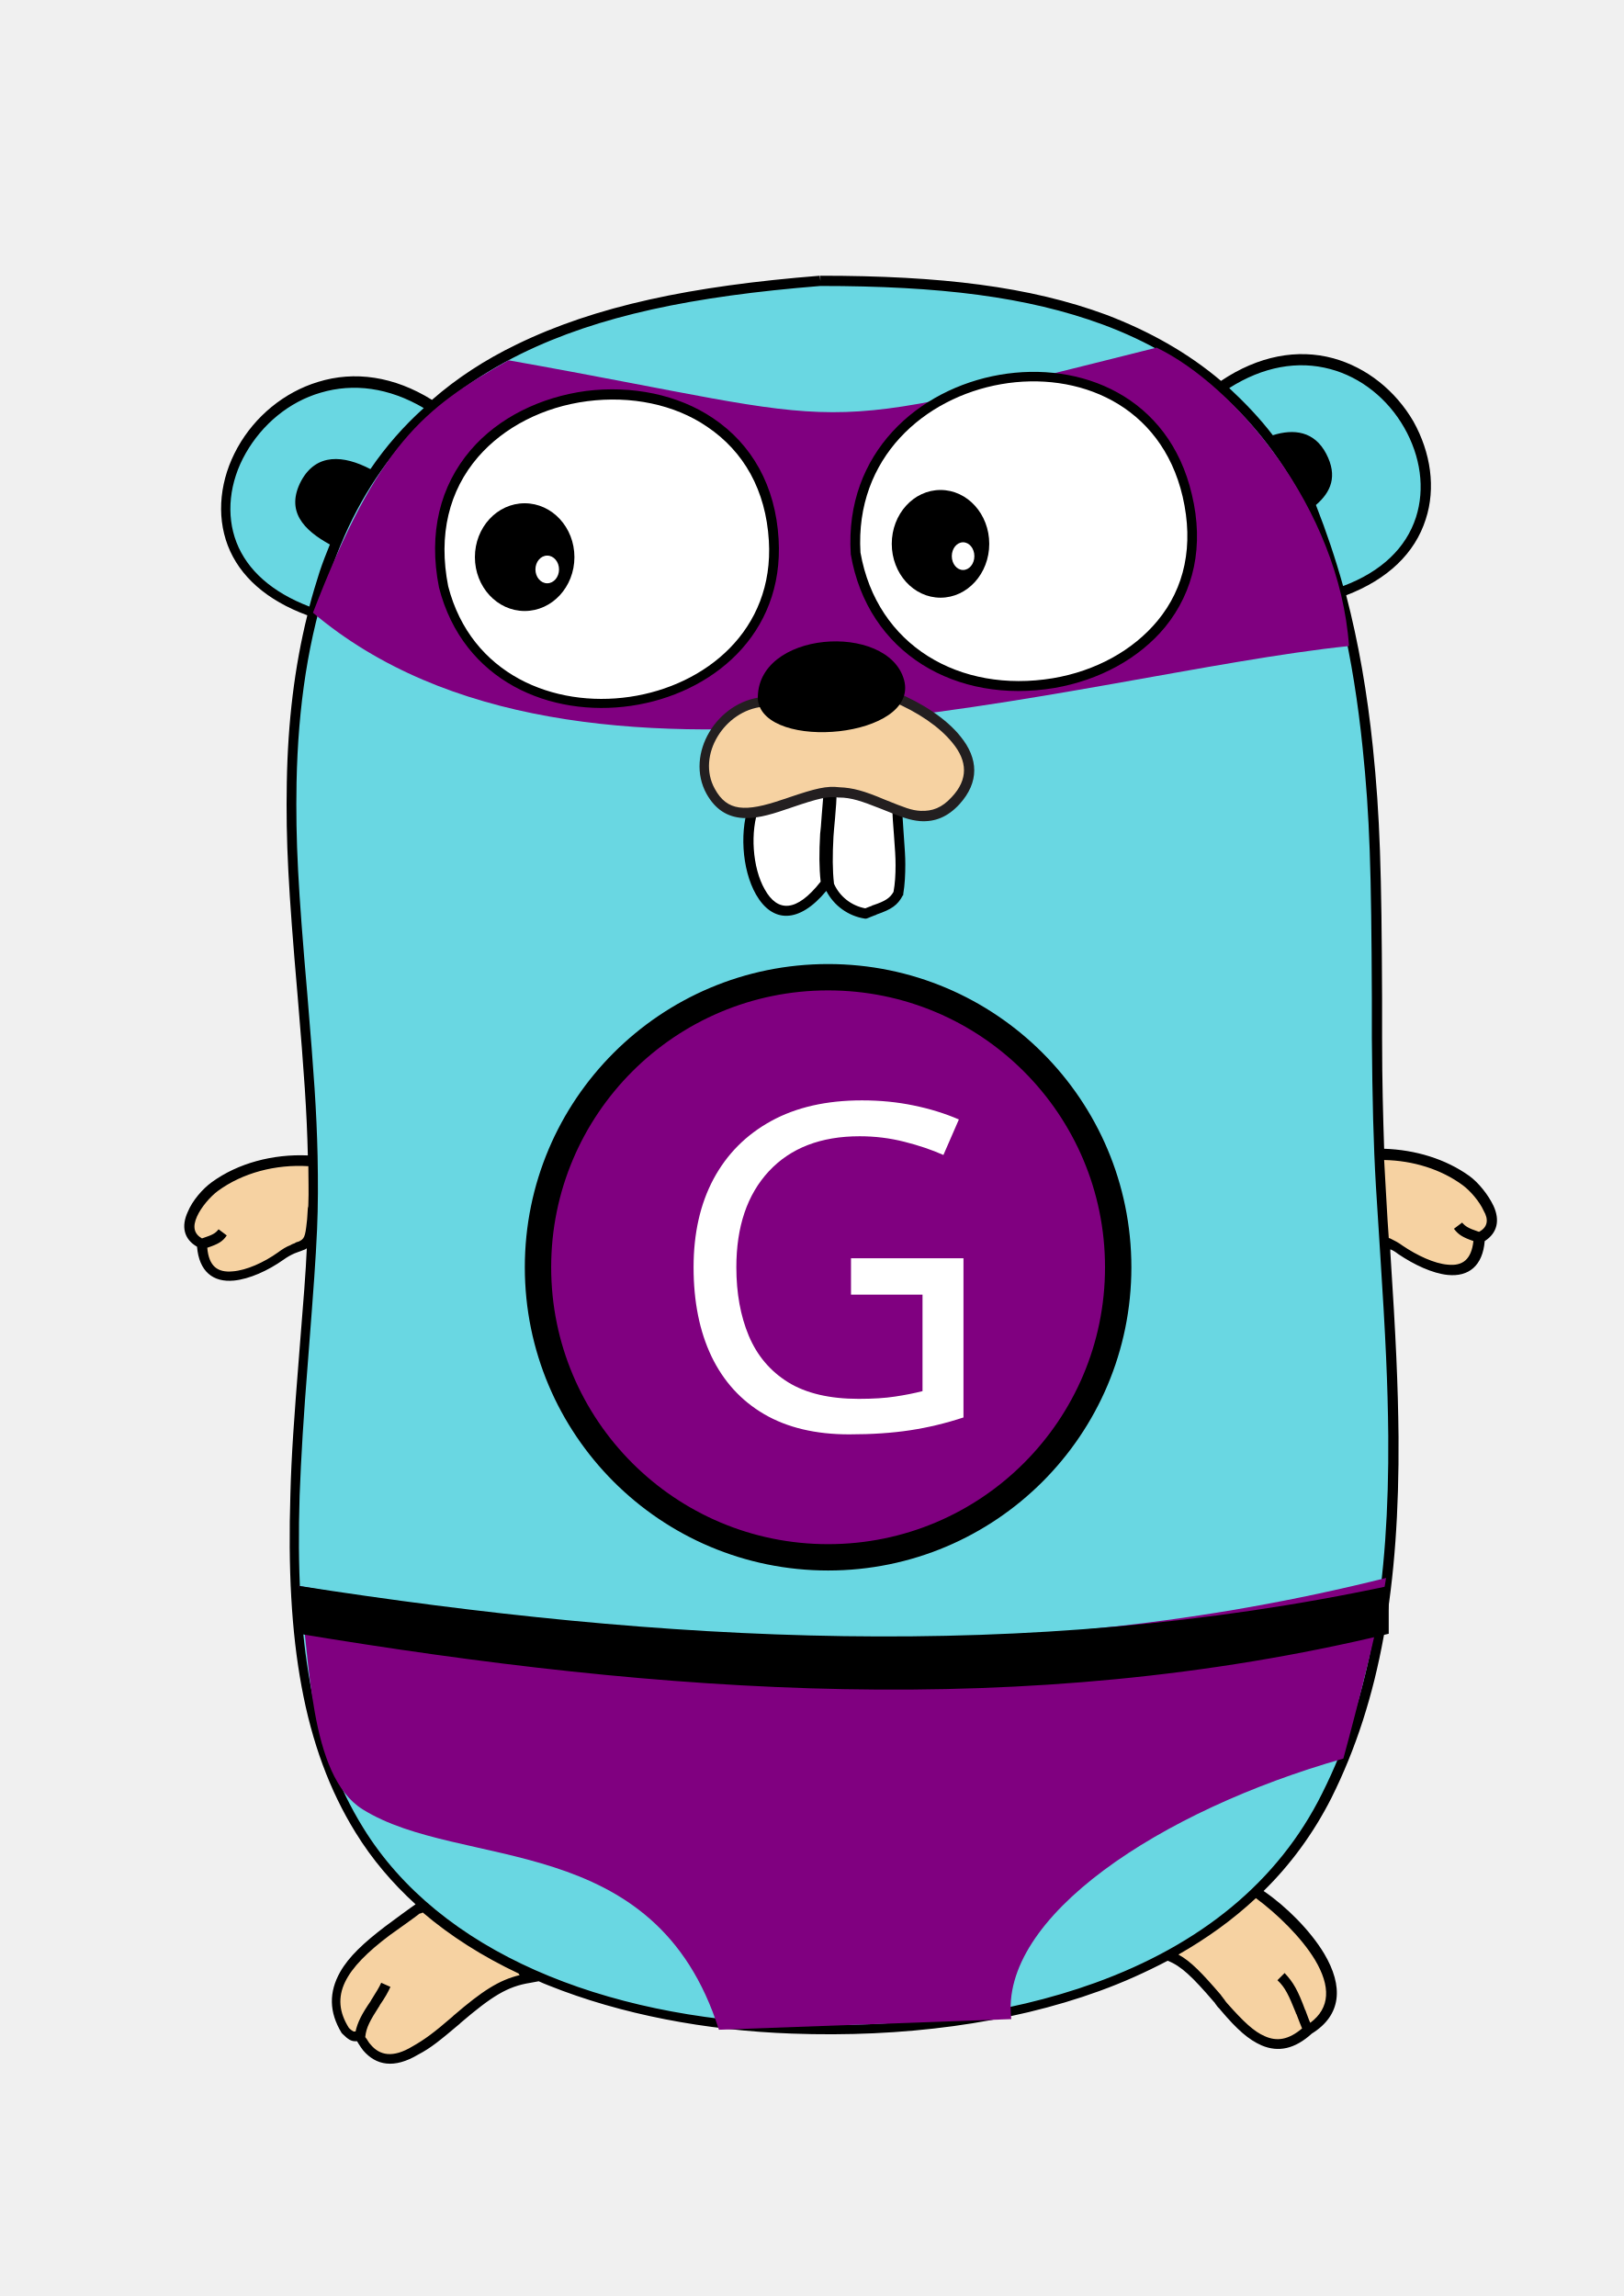
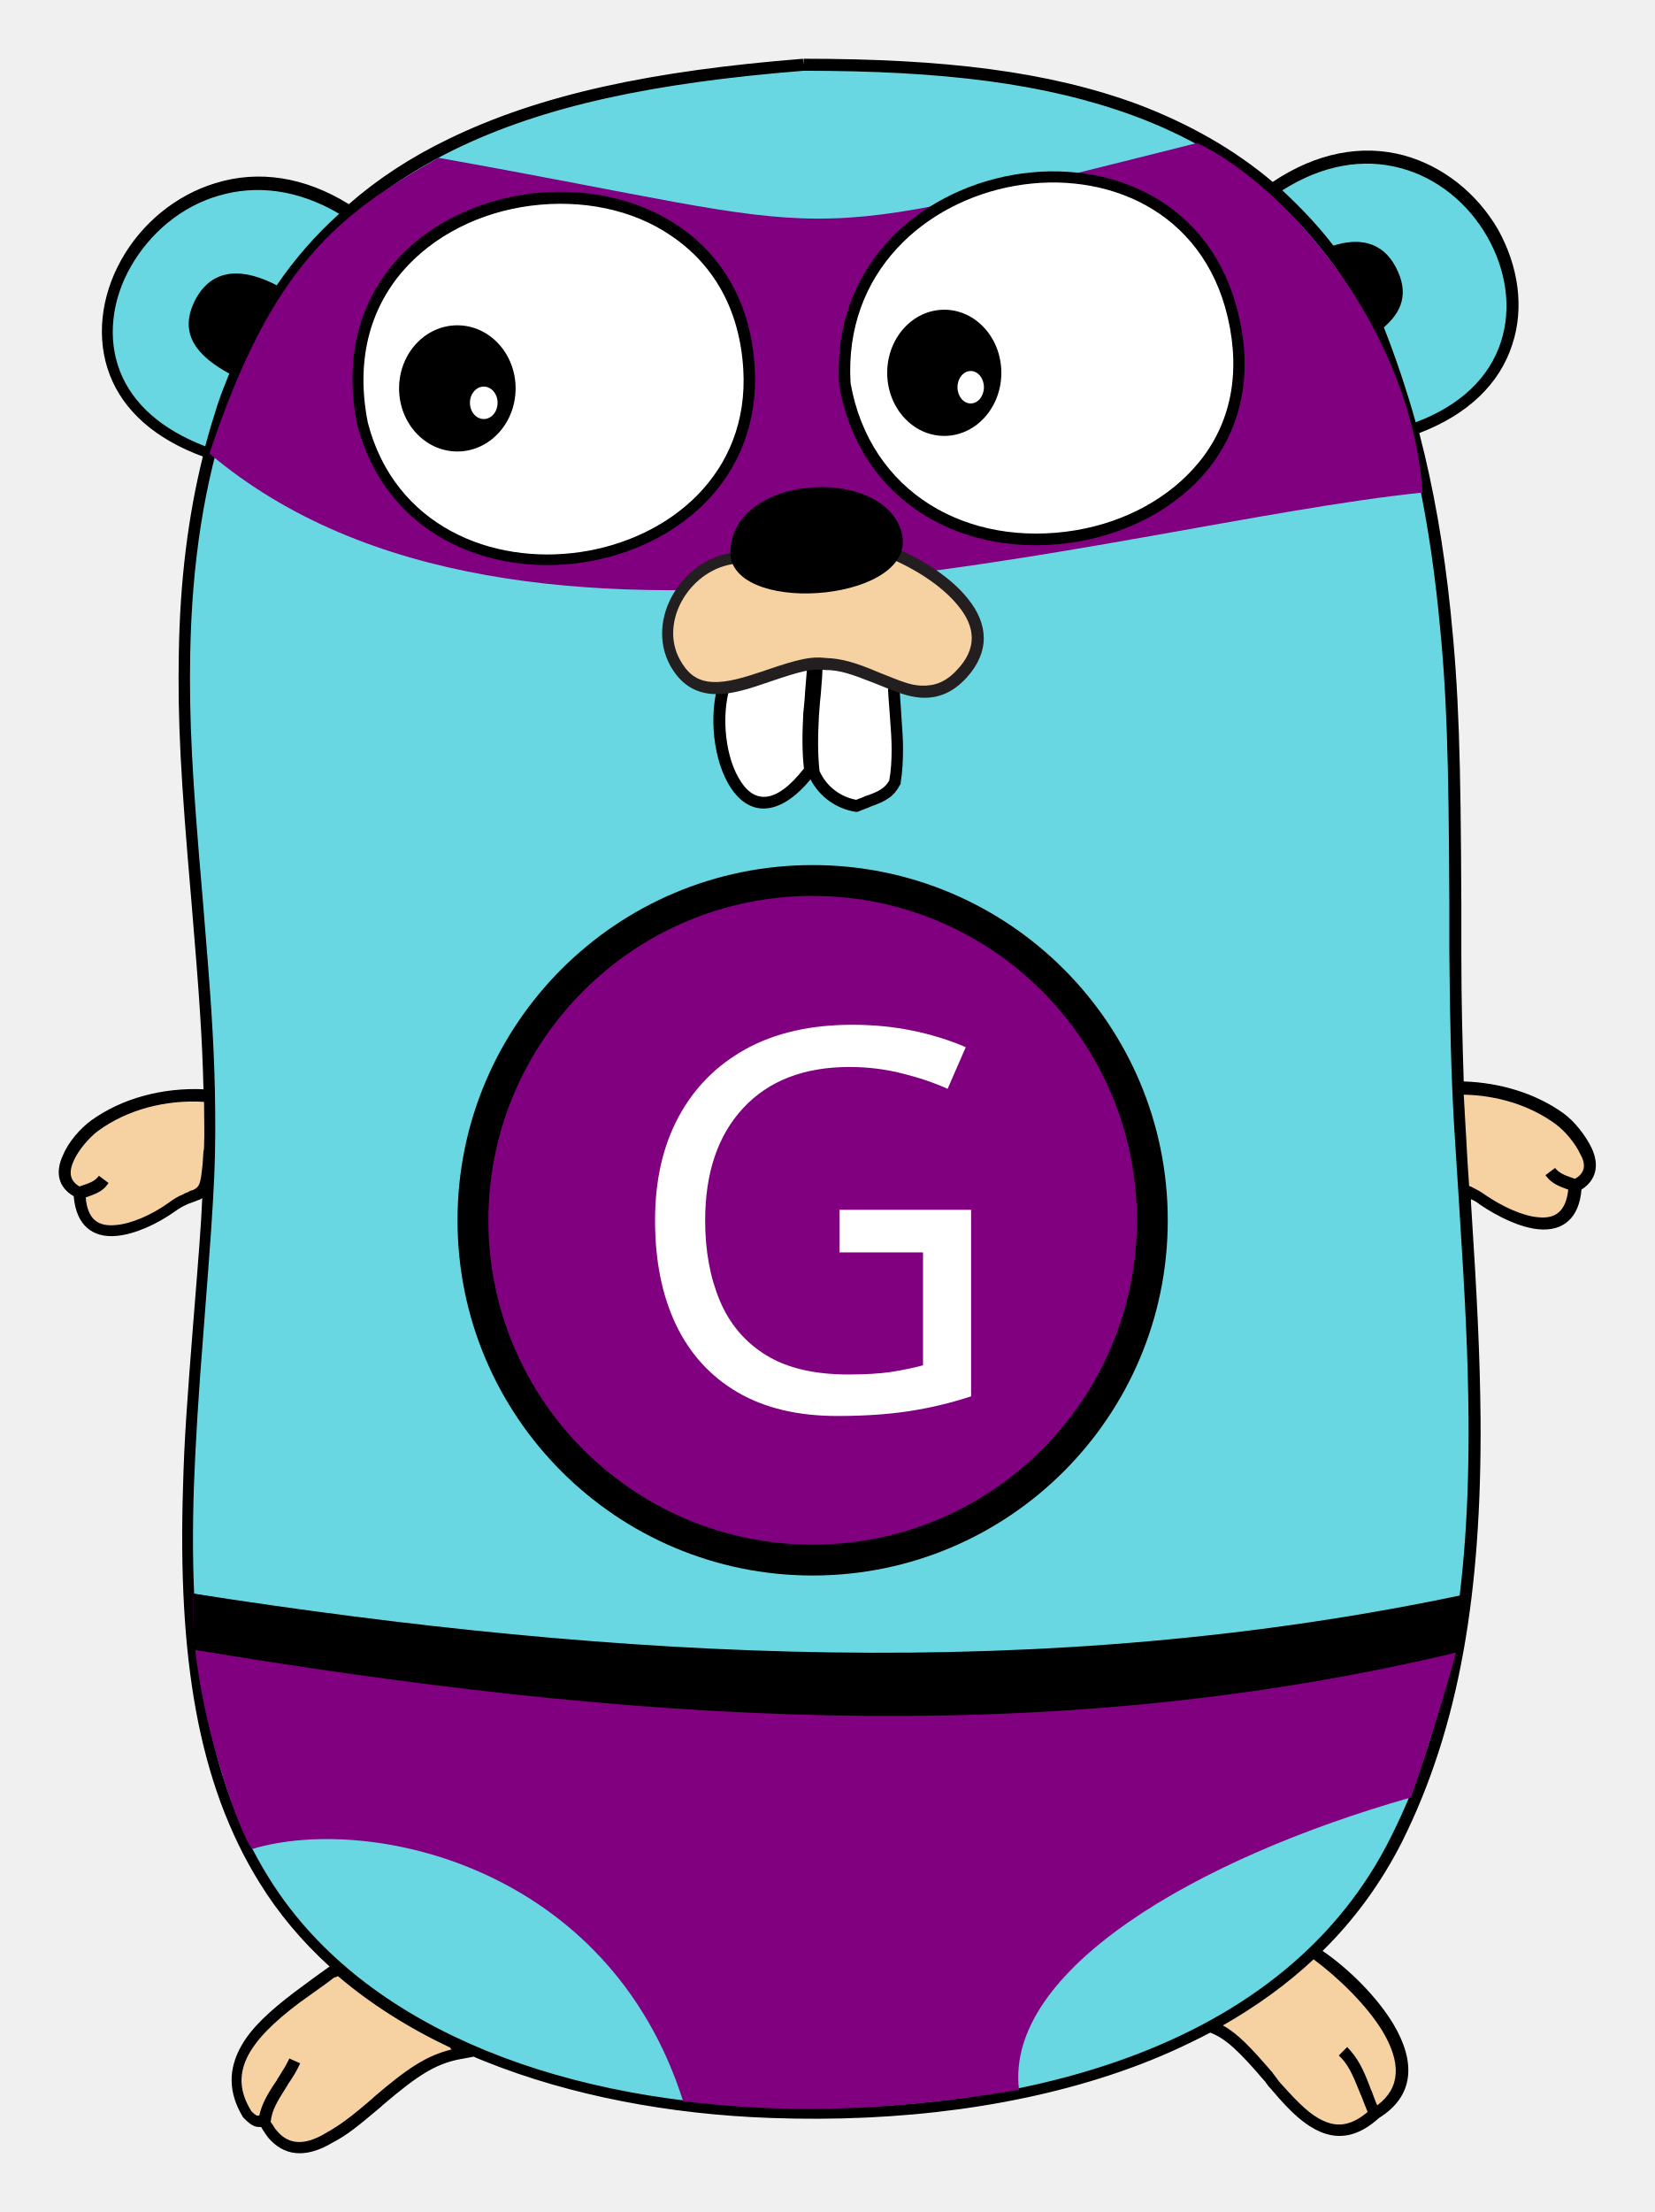
- <svg xmlns="http://www.w3.org/2000/svg" width="210mm" height="297mm" viewBox="0 0 210 297" version="1.1" id="svg5980">
+ <svg xmlns="http://www.w3.org/2000/svg" width="140.859mm" height="188.26mm" viewBox="0 0 140.859 188.26" version="1.1" id="svg5980">
  <defs id="defs5974" />
-   <g id="layer1">
-     <path id="path3855-2-1-1-7" d="m 26.011,160.872 c 0.332,6.834 7.166,3.65 10.218,1.526 2.92,-2.057 3.782,-0.332 4.047,-4.313 0.199,-2.654 0.464,-5.242 0.332,-7.895 -4.446,-0.398 -9.223,0.663 -12.873,3.317 -1.924,1.327 -5.374,5.707 -1.725,7.365 M 162.231,244.873 c 5.242,3.251 14.863,13.072 6.967,17.849 -7.564,6.901 -11.81,-7.631 -18.446,-9.621 2.853,-3.915 6.436,-7.498 11.479,-8.228 z m -93.821,11.081 c -6.171,0.929 -9.621,6.503 -14.796,9.356 -4.844,2.853 -6.702,-0.929 -7.1,-1.725 -0.729,-0.332 -0.663,0.332 -1.858,-0.863 -4.512,-7.1 4.645,-12.275 9.422,-15.792 6.635,-1.327 10.816,4.446 14.332,9.024 z M 191.359,160.009 c -0.332,6.834 -7.166,3.65 -10.218,1.526 -2.92,-2.057 -3.782,-0.332 -4.047,-4.313 -0.2,-2.654 -0.465,-5.242 -0.332,-7.895 4.445,-0.398 9.222,0.663 12.872,3.317 1.858,1.327 5.375,5.707 1.725,7.365" style="fill:#f6d2a2;stroke-width:0.666" />
-     <path id="path3857-4-7-3-1" d="M 173.245,76.672 C 196.933,68.312 178.421,35.866 157.785,50.198 144.249,38.586 125.605,36.462 106.031,36.462 86.856,37.99 68.609,41.506 55.87,52.653 35.3,39.382 16.324,71.231 40.475,79.26 c -6.768,26.275 0.929,53.081 -0.133,79.82 -0.995,24.02 -7.299,56.199 6.038,77.764 11.346,18.446 35.763,25.015 55.868,25.745 25.678,0.929 56.796,-5.375 69.27,-30.257 11.943,-23.687 8.626,-53.214 7.1,-78.759 -1.526,-25.811 1.327,-52.02 -5.375,-76.902 z" style="fill:#69d7e2;stroke-width:0.666" />
-     <path id="path3859-8-2-7-5" d="m 193.15,155.962 c -0.663,-1.393 -1.924,-2.986 -3.118,-3.849 -3.052,-2.189 -6.967,-3.384 -11.015,-3.516 -0.133,-4.114 -0.265,-8.626 -0.265,-14.332 v -5.176 c -0.067,-16.322 -0.266,-23.488 -1.194,-32.446 -0.73,-7.033 -1.858,-13.535 -3.45,-19.64 5.375,-2.057 8.891,-5.441 10.285,-9.82 1.327,-4.047 0.663,-8.625 -1.592,-12.673 -2.323,-3.981 -6.038,-6.967 -10.351,-8.161 -4.645,-1.261 -9.687,-0.332 -14.531,2.919 -4.313,-3.649 -9.289,-6.436 -14.863,-8.559 -9.886,-3.648 -21.365,-5.042 -36.958,-5.042 v 0.663 l -0.067,-0.663 c -16.654,1.327 -28.996,3.915 -39.214,8.891 -4.114,1.99 -7.763,4.379 -10.947,7.166 -4.911,-3.052 -10.02,-3.782 -14.73,-2.322 -4.379,1.327 -8.161,4.446 -10.417,8.493 -2.256,4.047 -2.787,8.692 -1.261,12.673 1.526,3.981 5.042,7.099 10.285,9.024 -1.659,6.701 -2.521,13.801 -2.654,21.63 -0.133,7.63 0.199,13.735 1.393,27.536 0.863,10.285 1.194,14.995 1.328,20.702 -4.512,-0.199 -9.024,0.995 -12.408,3.45 -1.194,0.863 -2.521,2.389 -3.118,3.848 -0.863,1.858 -0.531,3.517 1.194,4.512 0.265,3.185 2.057,4.644 4.777,4.379 1.99,-0.199 4.379,-1.261 6.436,-2.72 a 7.466,7.466 0 0 1 1.393,-0.796 c 0.199,-0.067 0.332,-0.133 0.531,-0.2 0,0 0.398,-0.132 0.531,-0.199 0.199,-0.067 0.398,-0.133 0.53,-0.266 -0.133,3.119 -0.398,6.37 -0.995,13.802 -0.663,8.36 -0.995,12.938 -1.128,18.047 -0.598,18.976 1.659,32.777 8.426,43.725 2.124,3.45 4.711,6.503 7.763,9.29 -0.597,0.398 -3.119,2.256 -3.915,2.853 -2.787,2.124 -4.711,3.915 -5.839,5.905 -1.459,2.588 -1.459,5.176 0.199,7.896 l 0.067,0.067 0.067,0.067 c 0.729,0.729 1.128,0.929 1.659,0.929 h 0.198 c 0.067,0.133 0.133,0.199 0.2,0.332 0.199,0.332 0.398,0.597 0.597,0.863 1.659,1.924 3.981,2.389 7.099,0.531 1.659,-0.863 2.853,-1.858 5.374,-3.981 l 0.133,-0.133 c 4.047,-3.45 6.038,-4.71 9.024,-5.175 l 1.062,-0.199 c 0.398,0.2 0.796,0.332 1.26,0.531 9.422,3.782 20.37,5.839 31.451,6.237 14.332,0.531 28.133,-1.261 39.811,-5.507 3.119,-1.128 6.038,-2.455 8.825,-3.915 1.725,0.663 3.184,2.057 5.972,5.308 0.133,0.133 0.133,0.133 0.199,0.265 0.133,0.133 0.133,0.2 0.2,0.266 0.132,0.199 0.331,0.332 0.464,0.531 2.19,2.587 3.65,3.848 5.309,4.578 2.189,0.929 4.312,0.464 6.502,-1.526 3.849,-2.389 4.114,-6.104 1.592,-10.351 -1.791,-2.985 -4.909,-6.104 -7.829,-8.095 3.45,-3.384 6.436,-7.431 8.758,-12.01 6.37,-12.739 8.825,-27.602 8.693,-46.711 -0.067,-6.768 -0.332,-12.673 -1.062,-23.953 v -0.331 c 0.332,0.133 0.663,0.332 0.995,0.597 2.057,1.393 4.446,2.521 6.436,2.72 2.72,0.266 4.512,-1.194 4.777,-4.379 1.659,-1.062 1.99,-2.72 1.128,-4.578 z M 172.051,47.742 c 3.981,1.062 7.432,3.849 9.555,7.564 2.124,3.716 2.72,7.896 1.526,11.612 -1.26,3.915 -4.446,7.033 -9.422,8.891 a 107.936,107.936 0 0 0 -3.516,-10.484 c 1.924,-1.659 2.853,-3.716 1.327,-6.634 -1.525,-2.92 -4.18,-3.252 -6.901,-2.389 -1.725,-2.256 -3.649,-4.246 -5.639,-6.104 4.379,-2.787 8.891,-3.583 13.071,-2.455 z M 30.59,70.169 c -1.393,-3.584 -0.929,-7.829 1.194,-11.545 2.123,-3.716 5.573,-6.635 9.687,-7.829 4.246,-1.261 8.825,-0.664 13.337,1.99 a 43.657,43.657 0 0 0 -6.901,7.896 c -3.45,-1.792 -6.967,-2.124 -8.957,1.525 -2.057,3.915 0.332,6.37 3.716,8.228 -0.464,1.128 -0.929,2.323 -1.327,3.517 -0.465,1.459 -0.929,2.985 -1.327,4.512 -4.844,-1.858 -8.029,-4.711 -9.422,-8.294 z m 8.029,90.437 c -0.067,0 -0.465,0.133 -0.465,0.199 -0.199,0.067 -0.398,0.133 -0.597,0.266 -0.531,0.199 -1.062,0.531 -1.592,0.929 -1.858,1.328 -4.115,2.323 -5.84,2.455 -1.99,0.199 -3.118,-0.663 -3.317,-3.052 1.393,-0.464 1.99,-0.796 2.521,-1.592 l -1.062,-0.797 c -0.398,0.531 -0.796,0.73 -1.99,1.128 -0.067,0 -0.067,0 -0.133,0.067 -1.061,-0.598 -1.26,-1.526 -0.663,-2.853 0.531,-1.194 1.725,-2.588 2.72,-3.317 3.185,-2.323 7.431,-3.45 11.678,-3.185 0,1.659 0.067,3.317 0,4.909 0,0.2 0,0.332 -0.067,0.532 -0.066,0.929 -0.066,1.327 -0.133,1.792 -0.199,1.924 -0.332,2.189 -1.061,2.521 z m 20.038,100.124 -0.133,0.133 c -2.455,2.123 -3.649,2.986 -5.175,3.848 -2.521,1.526 -4.246,1.194 -5.441,-0.265 -0.199,-0.2 -0.332,-0.465 -0.464,-0.664 -0.067,-0.067 -0.133,-0.199 -0.199,-0.265 v -0.067 c 0.133,-1.194 0.598,-2.057 1.792,-3.915 0.067,-0.067 0.067,-0.067 0.067,-0.133 0.729,-1.062 1.061,-1.659 1.393,-2.389 l -1.194,-0.531 c -0.265,0.598 -0.597,1.128 -1.261,2.189 -0.067,0.067 -0.067,0.067 -0.067,0.133 -1.194,1.725 -1.725,2.786 -1.99,3.981 h -0.067 -0.199 c -0.133,-0.067 -0.332,-0.199 -0.597,-0.464 -2.588,-4.114 -0.531,-7.63 5.308,-12.01 0.73,-0.53 3.185,-2.255 3.849,-2.786 0.133,0 0.265,-0.067 0.398,-0.133 3.582,3.053 7.763,5.707 12.408,7.896 0,0.067 0.067,0.133 0.133,0.2 -2.72,0.663 -4.844,2.056 -8.559,5.241 z m 111.404,-7.232 c 2.057,3.45 1.99,6.237 -0.598,8.161 -0.199,-0.398 -0.332,-0.863 -0.597,-1.526 0,-0.067 0,-0.067 -0.067,-0.133 -0.929,-2.521 -1.525,-3.582 -2.654,-4.777 l -0.929,0.929 c 0.995,0.929 1.46,1.924 2.389,4.246 0,0.067 0,0.067 0.067,0.133 0.332,0.862 0.531,1.393 0.73,1.858 -1.725,1.459 -3.251,1.725 -4.844,0.995 -1.393,-0.598 -2.72,-1.858 -4.844,-4.246 -0.133,-0.133 -0.265,-0.332 -0.398,-0.531 -0.067,-0.067 -0.133,-0.133 -0.2,-0.266 -0.132,-0.133 -0.132,-0.133 -0.199,-0.265 -2.455,-2.853 -3.915,-4.379 -5.507,-5.242 3.716,-2.123 7.034,-4.512 10.02,-7.299 2.786,2.057 5.905,5.109 7.63,7.963 z m 0.929,-21.498 c -5.706,11.479 -15.791,19.574 -29.327,24.483 -11.545,4.18 -25.213,5.906 -39.346,5.375 -24.351,-0.863 -45.45,-9.355 -55.337,-25.413 -6.635,-10.683 -8.825,-24.285 -8.228,-42.996 0.199,-5.109 0.464,-9.687 1.128,-18.047 0.73,-9.422 0.929,-12.142 1.128,-16.389 0.133,-3.052 0.133,-6.171 0.067,-9.488 -0.133,-5.839 -0.465,-10.484 -1.328,-20.901 -1.194,-13.801 -1.526,-19.839 -1.393,-27.404 0.2,-9.952 1.526,-18.711 4.313,-27.004 4.51,-13.471 12.805,-22.561 24.749,-28.465 10.019,-4.909 22.161,-7.431 38.683,-8.759 15.46,0 26.74,1.393 36.493,4.976 11.678,4.313 20.37,11.877 26.341,23.489 3.849,9.421 6.105,19.574 7.299,31.251 0.929,8.891 1.128,16.057 1.194,32.313 v 5.176 c 0.067,8.029 0.199,13.669 0.531,19.308 0.133,2.189 0.199,3.119 0.53,8.36 0.73,11.28 0.996,17.119 1.062,23.887 0.133,19.043 -2.256,33.706 -8.559,46.247 z m 20.304,-72.655 c -0.067,0 -0.133,-0.067 -0.199,-0.067 -1.194,-0.398 -1.593,-0.663 -1.991,-1.128 l -1.062,0.796 c 0.598,0.797 1.194,1.128 2.522,1.592 -0.266,2.389 -1.393,3.252 -3.317,3.053 -1.725,-0.133 -3.982,-1.194 -5.84,-2.455 -0.531,-0.398 -1.061,-0.663 -1.592,-0.929 -0.067,0 -0.133,-0.067 -0.2,-0.067 -0.265,-3.649 -0.265,-4.578 -0.398,-6.503 l -0.199,-3.583 c 3.716,0.067 7.365,1.194 10.151,3.251 0.996,0.73 2.19,2.124 2.721,3.317 0.663,1.128 0.531,2.124 -0.598,2.721 z" style="stroke-width:0.666" />
-     <circle r="37.52" cy="163.929" cx="107.101" id="path838-3-3-8-2" style="fill:#800080;fill-opacity:1;stroke:#000000;stroke-width:3.408;stroke-linecap:round;stroke-linejoin:bevel;stroke-miterlimit:4;stroke-dasharray:none;stroke-dashoffset:0;stroke-opacity:1" />
-     <text id="text836-9-6-8-1" y="184.95" x="86.108" style="font-style:normal;font-weight:normal;font-size:58.854px;line-height:1.25;font-family:sans-serif;letter-spacing:0px;word-spacing:0px;fill:#ffffff;fill-opacity:1;stroke:none;stroke-width:1.471" xml:space="preserve">
-       <tspan style="font-style:normal;font-variant:normal;font-weight:normal;font-stretch:normal;font-family:Ubuntu;-inkscape-font-specification:Ubuntu;fill:#ffffff;fill-opacity:1;stroke-width:1.471" y="184.95" x="86.108" id="tspan834-0-5-3-1">G</tspan>
+   <g id="layer1" transform="translate(-18.82798,-30.66705)">
+     <path id="path3855-2-1-1-7" d="m 25.511,132.168 c 0.256,5.267 5.523,2.813 7.876,1.176 2.25,-1.585 2.915,-0.256 3.119,-3.324 0.154,-2.045 0.358,-4.04 0.256,-6.085 -3.426,-0.307 -7.108,0.511 -9.921,2.557 -1.483,1.023 -4.142,4.398 -1.33,5.677 m 104.991,64.743 c 4.04,2.506 11.455,10.075 5.37,13.757 -5.83,5.319 -9.103,-5.881 -14.217,-7.415 2.199,-3.017 4.96,-5.779 8.847,-6.341 z m -72.312,8.54 c -4.756,0.716 -7.415,5.012 -11.404,7.211 -3.733,2.199 -5.165,-0.716 -5.472,-1.33 -0.562,-0.256 -0.511,0.256 -1.432,-0.665 -3.477,-5.472 3.58,-9.461 7.262,-12.172 5.114,-1.023 8.336,3.426 11.046,6.955 z m 94.762,-73.948 c -0.256,5.267 -5.523,2.813 -7.875,1.176 -2.25,-1.585 -2.915,-0.256 -3.119,-3.324 -0.154,-2.045 -0.358,-4.04 -0.256,-6.085 3.426,-0.307 7.108,0.511 9.921,2.557 1.432,1.023 4.143,4.398 1.33,5.677" style="fill:#f6d2a2;stroke-width:0.513" />
+     <path id="path3857-4-7-3-1" d="m 138.99,67.271 c 18.257,-6.444 3.989,-31.451 -11.916,-20.405 -10.432,-8.95 -24.802,-10.586 -39.889,-10.586 -14.779,1.177 -28.843,3.887 -38.661,12.479 -15.854,-10.228 -30.48,14.319 -11.865,20.507 -5.216,20.251 0.716,40.912 -0.103,61.521 -0.767,18.513 -5.625,43.315 4.654,59.936 8.745,14.217 27.564,19.28 43.06,19.843 19.791,0.716 43.775,-4.143 53.39,-23.32 9.205,-18.257 6.648,-41.014 5.472,-60.703 -1.176,-19.894 1.023,-40.094 -4.143,-59.272 z" style="fill:#69d7e2;stroke-width:0.513" />
+     <path id="path3859-8-2-7-5" d="m 154.332,128.383 c -0.511,-1.074 -1.483,-2.302 -2.403,-2.966 -2.352,-1.688 -5.37,-2.608 -8.49,-2.71 -0.102,-3.171 -0.204,-6.648 -0.204,-11.046 v -3.989 c -0.051,-12.58 -0.205,-18.103 -0.921,-25.008 -0.563,-5.42 -1.432,-10.432 -2.659,-15.137 4.143,-1.585 6.853,-4.193 7.927,-7.569 1.023,-3.119 0.511,-6.648 -1.227,-9.767 -1.79,-3.069 -4.654,-5.37 -7.978,-6.29 -3.58,-0.972 -7.466,-0.256 -11.2,2.25 -3.324,-2.812 -7.159,-4.96 -11.455,-6.597 C 108.101,36.741 99.255,35.667 87.237,35.667 v 0.511 l -0.051,-0.511 c -12.836,1.023 -22.348,3.017 -30.224,6.853 -3.171,1.534 -5.983,3.375 -8.438,5.523 -3.785,-2.352 -7.723,-2.915 -11.353,-1.79 -3.375,1.023 -6.29,3.426 -8.029,6.546 -1.739,3.119 -2.148,6.699 -0.972,9.768 1.176,3.068 3.886,5.472 7.927,6.955 -1.278,5.165 -1.943,10.637 -2.045,16.672 -0.103,5.881 0.153,10.586 1.074,21.223 0.665,7.927 0.921,11.558 1.023,15.956 -3.478,-0.153 -6.955,0.767 -9.564,2.659 -0.921,0.665 -1.943,1.841 -2.403,2.966 -0.665,1.432 -0.409,2.711 0.921,3.478 0.204,2.455 1.585,3.579 3.682,3.375 1.534,-0.153 3.375,-0.972 4.96,-2.097 a 5.754,5.754 0 0 1 1.074,-0.614 c 0.154,-0.051 0.256,-0.103 0.409,-0.154 0,0 0.306,-0.102 0.409,-0.153 0.153,-0.051 0.306,-0.103 0.409,-0.205 -0.102,2.404 -0.307,4.91 -0.767,10.638 -0.511,6.443 -0.767,9.972 -0.869,13.91 -0.461,14.626 1.278,25.263 6.494,33.701 1.637,2.659 3.631,5.012 5.984,7.16 -0.461,0.306 -2.404,1.739 -3.017,2.199 -2.148,1.637 -3.631,3.017 -4.5,4.551 -1.125,1.995 -1.125,3.989 0.154,6.086 l 0.051,0.051 0.051,0.051 c 0.562,0.562 0.869,0.716 1.278,0.716 h 0.152 c 0.051,0.103 0.103,0.153 0.154,0.256 0.153,0.256 0.307,0.46 0.46,0.665 1.278,1.483 3.068,1.841 5.472,0.409 1.278,-0.665 2.199,-1.432 4.142,-3.069 l 0.103,-0.103 c 3.119,-2.659 4.653,-3.63 6.955,-3.989 l 0.818,-0.154 c 0.306,0.154 0.614,0.256 0.971,0.409 7.262,2.915 15.7,4.5 24.241,4.807 11.046,0.409 21.683,-0.972 30.684,-4.245 2.404,-0.869 4.654,-1.892 6.802,-3.017 1.33,0.511 2.454,1.585 4.603,4.091 0.102,0.103 0.102,0.103 0.153,0.204 0.103,0.103 0.103,0.154 0.154,0.205 0.102,0.153 0.255,0.256 0.357,0.409 1.688,1.994 2.813,2.966 4.092,3.529 1.687,0.716 3.324,0.358 5.011,-1.176 2.966,-1.841 3.171,-4.705 1.227,-7.978 -1.381,-2.301 -3.784,-4.705 -6.034,-6.239 2.659,-2.608 4.96,-5.727 6.75,-9.257 4.91,-9.819 6.802,-21.274 6.7,-36.002 -0.051,-5.216 -0.256,-9.767 -0.818,-18.462 v -0.255 c 0.256,0.102 0.511,0.256 0.767,0.46 1.585,1.074 3.426,1.943 4.96,2.097 2.097,0.205 3.478,-0.921 3.682,-3.375 1.278,-0.818 1.534,-2.097 0.869,-3.529 z M 138.07,44.974 c 3.069,0.818 5.728,2.966 7.364,5.83 1.637,2.864 2.097,6.086 1.176,8.95 -0.971,3.017 -3.426,5.421 -7.262,6.853 a 83.191,83.191 0 0 0 -2.71,-8.08 c 1.483,-1.278 2.199,-2.864 1.023,-5.113 -1.176,-2.251 -3.222,-2.506 -5.319,-1.842 -1.33,-1.739 -2.812,-3.273 -4.346,-4.705 3.375,-2.148 6.853,-2.762 10.074,-1.892 z M 29.04,62.259 c -1.074,-2.762 -0.716,-6.034 0.921,-8.898 1.636,-2.864 4.296,-5.114 7.466,-6.034 3.273,-0.972 6.801,-0.512 10.279,1.534 a 33.648,33.648 0 0 0 -5.319,6.086 c -2.659,-1.381 -5.37,-1.637 -6.904,1.176 -1.585,3.018 0.256,4.91 2.864,6.341 -0.358,0.87 -0.716,1.79 -1.023,2.711 -0.358,1.125 -0.716,2.301 -1.023,3.477 -3.733,-1.432 -6.188,-3.631 -7.262,-6.392 z m 6.188,69.704 c -0.051,0 -0.358,0.102 -0.358,0.153 -0.153,0.051 -0.306,0.103 -0.46,0.205 -0.409,0.154 -0.818,0.409 -1.227,0.716 -1.432,1.023 -3.171,1.79 -4.501,1.892 -1.534,0.153 -2.403,-0.511 -2.557,-2.352 1.074,-0.358 1.534,-0.614 1.943,-1.227 l -0.818,-0.614 c -0.306,0.409 -0.614,0.563 -1.534,0.869 -0.051,0 -0.051,0 -0.103,0.051 -0.818,-0.461 -0.971,-1.176 -0.511,-2.199 0.409,-0.921 1.33,-1.995 2.097,-2.557 2.455,-1.79 5.727,-2.659 9,-2.455 0,1.278 0.051,2.557 0,3.784 0,0.154 0,0.256 -0.051,0.41 -0.051,0.716 -0.051,1.023 -0.102,1.381 -0.153,1.483 -0.256,1.687 -0.818,1.943 z m 15.444,77.17 -0.103,0.103 c -1.892,1.636 -2.812,2.301 -3.989,2.966 -1.943,1.176 -3.273,0.921 -4.193,-0.204 -0.154,-0.154 -0.256,-0.358 -0.358,-0.512 -0.051,-0.051 -0.103,-0.153 -0.154,-0.204 v -0.051 c 0.103,-0.921 0.461,-1.585 1.381,-3.017 0.051,-0.051 0.051,-0.051 0.051,-0.102 0.562,-0.818 0.818,-1.278 1.074,-1.841 l -0.921,-0.409 c -0.204,0.461 -0.46,0.87 -0.972,1.688 -0.051,0.051 -0.051,0.051 -0.051,0.103 -0.92,1.33 -1.33,2.148 -1.534,3.068 h -0.051 -0.154 c -0.103,-0.051 -0.256,-0.153 -0.46,-0.358 -1.995,-3.171 -0.409,-5.881 4.091,-9.257 0.563,-0.409 2.455,-1.738 2.966,-2.148 0.103,0 0.204,-0.051 0.307,-0.103 2.761,2.353 5.983,4.398 9.563,6.086 0,0.051 0.051,0.103 0.102,0.154 -2.097,0.511 -3.733,1.585 -6.597,4.039 z m 85.864,-5.574 c 1.585,2.659 1.534,4.807 -0.461,6.29 -0.153,-0.307 -0.256,-0.665 -0.46,-1.176 0,-0.051 0,-0.051 -0.051,-0.103 -0.716,-1.943 -1.176,-2.761 -2.045,-3.682 l -0.716,0.716 c 0.767,0.716 1.125,1.483 1.841,3.273 0,0.051 0,0.051 0.051,0.103 0.256,0.664 0.409,1.074 0.563,1.432 -1.33,1.125 -2.506,1.33 -3.733,0.767 -1.074,-0.461 -2.097,-1.432 -3.733,-3.273 -0.102,-0.103 -0.204,-0.256 -0.306,-0.409 -0.051,-0.051 -0.103,-0.103 -0.154,-0.205 -0.102,-0.102 -0.102,-0.102 -0.153,-0.204 -1.892,-2.199 -3.017,-3.375 -4.245,-4.04 2.864,-1.636 5.421,-3.477 7.723,-5.625 2.148,1.585 4.551,3.938 5.881,6.137 z m 0.716,-16.569 c -4.398,8.847 -12.171,15.086 -22.604,18.87 -8.898,3.222 -19.433,4.552 -30.326,4.143 -18.768,-0.665 -35.031,-7.211 -42.65,-19.587 -5.114,-8.234 -6.802,-18.717 -6.341,-33.139 0.154,-3.938 0.358,-7.466 0.869,-13.91 0.563,-7.262 0.716,-9.359 0.87,-12.632 0.102,-2.352 0.102,-4.756 0.051,-7.313 C 37.018,118.922 36.762,115.343 36.097,107.314 35.177,96.676 34.921,92.023 35.023,86.192 c 0.154,-7.67 1.176,-14.421 3.324,-20.813 3.476,-10.382 9.87,-17.389 19.075,-21.939 7.722,-3.784 17.081,-5.727 29.814,-6.751 11.916,0 20.609,1.074 28.127,3.836 9,3.324 15.7,9.154 20.302,18.104 2.966,7.261 4.705,15.086 5.626,24.086 0.716,6.853 0.869,12.376 0.921,24.905 v 3.989 c 0.051,6.188 0.153,10.535 0.409,14.882 0.102,1.688 0.153,2.404 0.409,6.444 0.563,8.694 0.768,13.194 0.818,18.41 0.103,14.677 -1.739,25.979 -6.597,35.645 z m 15.649,-55.998 c -0.051,0 -0.102,-0.051 -0.153,-0.051 -0.921,-0.306 -1.228,-0.511 -1.535,-0.869 l -0.818,0.614 c 0.461,0.614 0.921,0.87 1.944,1.227 -0.205,1.842 -1.074,2.506 -2.557,2.353 -1.33,-0.103 -3.069,-0.921 -4.501,-1.892 -0.409,-0.306 -0.818,-0.511 -1.227,-0.716 -0.051,0 -0.103,-0.051 -0.154,-0.051 -0.204,-2.812 -0.204,-3.529 -0.306,-5.012 l -0.154,-2.762 c 2.864,0.051 5.677,0.921 7.824,2.506 0.768,0.563 1.688,1.637 2.097,2.557 0.511,0.87 0.409,1.637 -0.461,2.097 z" style="stroke-width:0.513" />
+     <circle r="28.919" cy="134.524" cx="88.01" id="path838-3-3-8-2" style="fill:#800080;fill-opacity:1;stroke:#000000;stroke-width:2.627;stroke-linecap:round;stroke-linejoin:bevel;stroke-miterlimit:4;stroke-dasharray:none;stroke-dashoffset:0;stroke-opacity:1" />
+     <text id="text836-9-6-8-1" y="150.726" x="71.83" style="font-style:normal;font-weight:normal;font-size:45.361px;line-height:1.25;font-family:sans-serif;letter-spacing:0px;word-spacing:0px;fill:#ffffff;fill-opacity:1;stroke:none;stroke-width:1.134" xml:space="preserve">
+       <tspan style="font-style:normal;font-variant:normal;font-weight:normal;font-stretch:normal;font-family:Ubuntu;-inkscape-font-specification:Ubuntu;fill:#ffffff;fill-opacity:1;stroke-width:1.134" y="150.726" x="71.83" id="tspan834-0-5-3-1">G</tspan>
    </text>
-     <path style="fill:#800080;fill-opacity:1;stroke:none;stroke-width:1;stroke-miterlimit:4;stroke-dasharray:none;stroke-opacity:1" d="m 38.664,205.147 c 46.868,8.344 93.735,10.714 140.603,-1.031 -1.029,6.947 -5.524,23.363 -5.524,23.363 -23.766,6.751 -44.55,20.542 -42.948,33.703 l -37.815,1.375 c -8.254,-26.011 -33.317,-20.537 -46.08,-28.51 -7.034,-4.395 -6.738,-19.55 -8.236,-28.9 z" id="rect3927-5-5-8-0" />
-     <path style="fill:#800080;fill-opacity:1;stroke:none;stroke-width:1;stroke-miterlimit:4;stroke-dasharray:none;stroke-opacity:1" d="m 65.771,46.606 c 46.868,8.344 36.943,10.107 83.811,-1.639 10.103,4.873 23.619,20.685 24.891,38.6 -34.779,3.619 -99.594,24.708 -133.997,-4.307 8.405,-21.86 14.333,-26.474 25.295,-32.654 z" id="rect3927-7-2-8-1-1" />
-     <path style="fill:#000000;fill-opacity:1;stroke:none;stroke-width:1.497;stroke-miterlimit:4;stroke-dasharray:none;stroke-opacity:1" d="m 38.664,205.147 c 46.982,7.307 93.964,10.02 140.946,0 v 6.188 c -46.982,11.323 -93.964,7.787 -140.946,0 z" id="rect3930-2-1-5-8" />
-     <path id="path3861-7-4-3-7" d="m 116.09,104.891 c 0.067,3.384 0.73,7.099 0.133,10.682 -0.929,1.725 -2.654,1.925 -4.18,2.588 -2.124,-0.332 -3.915,-1.725 -4.777,-3.716 -0.531,-4.047 0.133,-7.896 0.332,-11.943 0,-0.133 2.521,0.067 4.777,0.73 1.924,0.597 3.716,1.592 3.716,1.659 z M 97.313,105.156 c -1.858,7.034 2.455,18.512 9.555,9.09 -0.531,-3.981 0.067,-7.829 0.265,-11.744 0.067,-0.332 -9.753,2.189 -9.82,2.654 z" style="fill:#ffffff;stroke-width:0.666" />
-     <path id="path3863-3-7-5-6" d="m 116.886,108.01 c -0.133,-1.991 -0.199,-2.787 -0.199,-3.782 v -0.464 l -0.464,-0.133 -8.36,-2.587 v -0.465 l -0.863,0.2 h -0.067 v 0.066 l -9.421,2.389 -0.332,0.067 -0.133,0.331 c -1.459,3.517 -1.128,8.825 0.73,12.077 2.124,3.716 5.573,3.781 9.09,-0.465 a 6.789,6.789 0 0 0 4.976,3.584 h 0.2 l 0.199,-0.067 c 0.266,-0.133 0.531,-0.2 0.996,-0.398 0.067,0 0.067,0 0.133,-0.067 1.924,-0.663 2.72,-1.194 3.384,-2.455 l 0.067,-0.067 v -0.133 c 0.199,-1.194 0.265,-2.455 0.265,-3.848 0,-0.996 -0.067,-1.925 -0.199,-3.782 z m -10.616,-2.455 c -0.067,1.194 -0.133,1.659 -0.199,2.322 -0.133,2.455 -0.133,4.313 0.067,6.171 -3.119,3.981 -5.574,3.981 -7.233,0.995 -1.593,-2.786 -1.925,-7.498 -0.73,-10.616 l 8.36,-2.124 c -0.066,0.863 -0.132,1.725 -0.265,3.251 z m 9.29,9.82 c -0.464,0.796 -1.062,1.194 -2.654,1.725 -0.067,0 -0.067,0 -0.133,0.066 -0.398,0.133 -0.663,0.265 -0.863,0.332 -1.792,-0.332 -3.317,-1.526 -4.047,-3.185 -0.199,-1.792 -0.199,-3.65 -0.067,-6.104 0.067,-0.664 0.067,-1.128 0.2,-2.323 0.132,-1.525 0.199,-2.455 0.199,-3.317 l 7.233,2.189 c 0,0.863 0.067,1.659 0.199,3.384 0.133,1.792 0.199,2.72 0.199,3.782 0,1.26 -0.067,2.389 -0.265,3.45 z" style="stroke-width:0.666" />
-     <g id="g3873-7-1-4-0" transform="matrix(0.6661069,0,0,0.6661069,55.84642,50.1722)">
+     <path style="fill:#800080;fill-opacity:1;stroke:none;stroke-width:0.771;stroke-miterlimit:4;stroke-dasharray:none;stroke-opacity:1" d="m 35.262,166.292 c 36.123,6.431 72.51,9.053 108.633,0 -0.793,5.354 -4.938,17.35 -4.938,17.35 -18.318,5.203 -34.614,14.745 -33.378,24.889 -12.34,2.061 -20.855,1.886 -28.592,0.97 -6.361,-20.048 -26.703,-24.419 -36.623,-21.489 -0.564,0.166 -5.508,-12.39 -5.102,-21.721 z" id="rect3927-5-5-8-0" />
+     <path style="fill:#800080;fill-opacity:1;stroke:none;stroke-width:0.771;stroke-miterlimit:4;stroke-dasharray:none;stroke-opacity:1" d="m 56.155,44.098 c 36.123,6.431 28.474,7.79 64.596,-1.263 7.787,3.755 18.204,15.942 19.185,29.751 C 113.13,75.375 63.174,91.629 36.659,69.266 41.948,53.309 47.579,48.956 56.155,44.098 Z" id="rect3927-7-2-8-1-1" />
+     <path style="fill:#000000;fill-opacity:1;stroke:none;stroke-width:1.154;stroke-miterlimit:4;stroke-dasharray:none;stroke-opacity:1" d="m 35.262,166.292 c 36.211,5.632 72.422,7.723 108.633,0 l -0.623,4.908 c -36.211,8.727 -71.799,5.863 -108.01,-0.138 z" id="rect3930-2-1-5-8" />
+     <path id="path3861-7-4-3-7" d="m 94.938,89.021 c 0.051,2.608 0.563,5.472 0.102,8.233 -0.716,1.33 -2.045,1.484 -3.222,1.995 -1.637,-0.256 -3.018,-1.33 -3.682,-2.864 -0.409,-3.119 0.102,-6.086 0.256,-9.205 0,-0.103 1.943,0.051 3.682,0.563 1.483,0.46 2.864,1.227 2.864,1.278 z m -14.473,0.204 c -1.432,5.421 1.892,14.268 7.364,7.006 -0.409,-3.069 0.051,-6.034 0.204,-9.052 0.051,-0.256 -7.517,1.688 -7.568,2.045 z" style="fill:#ffffff;stroke-width:0.513" />
+     <path id="path3863-3-7-5-6" d="M 95.552,91.424 C 95.449,89.89 95.398,89.276 95.398,88.509 V 88.152 l -0.358,-0.103 -6.444,-1.994 v -0.358 l -0.665,0.154 h -0.051 v 0.051 l -7.261,1.841 -0.256,0.051 -0.103,0.255 c -1.125,2.711 -0.869,6.802 0.563,9.308 1.637,2.864 4.296,2.915 7.006,-0.358 a 5.233,5.233 0 0 0 3.835,2.762 h 0.154 l 0.153,-0.051 c 0.205,-0.103 0.409,-0.154 0.768,-0.307 0.051,0 0.051,0 0.102,-0.051 1.483,-0.511 2.097,-0.921 2.608,-1.892 l 0.051,-0.051 v -0.102 c 0.153,-0.921 0.204,-1.892 0.204,-2.966 0,-0.768 -0.051,-1.484 -0.154,-2.915 z m -8.183,-1.892 c -0.051,0.921 -0.102,1.278 -0.153,1.79 -0.103,1.892 -0.103,3.324 0.051,4.756 -2.404,3.069 -4.296,3.069 -5.574,0.767 -1.228,-2.148 -1.484,-5.779 -0.563,-8.182 l 6.443,-1.637 c -0.051,0.665 -0.102,1.33 -0.204,2.506 z m 7.16,7.569 c -0.358,0.614 -0.818,0.921 -2.046,1.33 -0.051,0 -0.051,0 -0.102,0.051 -0.306,0.103 -0.511,0.204 -0.665,0.256 -1.381,-0.256 -2.557,-1.176 -3.119,-2.455 -0.154,-1.381 -0.154,-2.813 -0.051,-4.705 0.051,-0.512 0.051,-0.87 0.154,-1.79 0.102,-1.176 0.153,-1.892 0.153,-2.557 l 5.574,1.688 c 0,0.665 0.051,1.278 0.154,2.608 0.102,1.381 0.153,2.097 0.153,2.915 0,0.971 -0.051,1.841 -0.204,2.659 z" style="stroke-width:0.513" />
+     <g id="g3873-7-1-4-0" transform="matrix(0.513396,0,0,0.513396,48.5059,46.84677)">
      <path id="path3865-9-3-3-0" d="m 2.291,38.749 c 9.164,35.66 66.241,26.496 64.05,-9.264 C 63.75,-13.348 -6.475,-5.08 2.29,38.749" style="fill:#ffffff" />
      <path id="path3867-0-8-6-9" d="M 67.337,29.385 C 66.739,19.025 62.157,10.957 54.587,5.877 47.813,1.295 38.848,-0.498 29.983,0.597 21.118,1.794 12.949,5.778 7.57,12.054 1.594,19.026 -0.697,28.19 1.395,38.749 l 0.896,-0.2 -0.896,0.2 C 10.758,75.405 69.528,66.54 67.337,29.385 Z M 3.187,38.55 C 1.195,28.49 3.387,19.923 8.965,13.448 14.045,7.571 21.715,3.687 30.182,2.591 c 8.467,-1.096 16.934,0.598 23.31,4.98 7.071,4.782 11.355,12.253 11.952,22.114 2.092,34.764 -53.391,43.132 -62.256,8.865 z" />
      <ellipse id="ellipse3869-2-4-5-5" ry="10.459" rx="9.662" cy="32.872" cx="18.03" />
      <ellipse id="ellipse3871-3-8-9-6" ry="2.689" rx="2.291" cy="35.262" cx="22.412" style="fill:#ffffff" />
    </g>
-     <g id="g3883-9-0-5-2" transform="matrix(0.6661069,0,0,0.6661069,109.8957,47.58904)">
+     <g id="g3883-9-0-5-2" transform="matrix(0.513396,0,0,0.513396,90.16389,44.85582)">
      <path id="path3875-9-4-4-8" d="M 1.195,35.96 C 8.268,76.9 75.206,66.042 65.544,24.803 56.878,-12.252 -1.196,-1.992 1.195,35.96" style="fill:#ffffff" />
      <path id="path3877-7-6-9-5" d="M 66.44,24.604 C 57.575,-13.547 -2.19,-3.088 0.2,36.059 v 0.1 C 3.486,55.483 20.72,65.345 39.745,62.157 48.41,60.663 56.18,56.48 61.26,50.304 66.838,43.43 68.83,34.565 66.44,24.604 Z M 59.767,49.108 C 54.985,54.886 47.714,58.87 39.446,60.265 21.416,63.253 5.279,53.989 2.092,35.86 -0.1,-0.996 56.28,-10.858 64.647,25.002 c 2.192,9.463 0.399,17.731 -4.88,24.106 z" />
      <ellipse id="ellipse3879-0-0-1-9" ry="10.459" rx="9.463" cy="34.167" cx="17.631" />
      <ellipse id="ellipse3881-3-3-7-4" ry="2.689" rx="2.191" cy="36.557" cx="22.014" style="fill:#ffffff" />
    </g>
-     <g id="g3891-9-2-5-3" transform="matrix(0.6661069,0,0,0.6661069,23.5562,35.53383)">
+     <g id="g3891-9-2-5-3" transform="matrix(0.513396,0,0,0.513396,23.61851,35.56437)">
      <path id="path3885-8-6-5-9" d="m 112.785,83.002 c -7.87,0.697 -14.245,9.961 -10.16,17.332 5.378,9.762 17.431,-0.896 24.902,0.1 8.666,0.2 15.739,9.164 22.612,1.594 7.67,-8.368 -3.287,-16.536 -11.954,-20.122 z" style="fill:#f6d2a2" />
      <path id="path3887-6-9-4-0" d="m 151.135,89.676 c -2.69,-3.387 -7.371,-6.475 -12.452,-8.567 l -0.199,-0.1 h -0.199 l -25.5,0.997 c -8.866,0.797 -15.24,11.057 -10.958,18.826 1.694,2.989 3.985,4.483 7.073,4.682 2.29,0.1 4.682,-0.398 8.367,-1.693 0.299,-0.1 0.697,-0.2 1.195,-0.399 4.981,-1.693 6.973,-2.191 8.965,-1.892 h 0.1 c 2.39,0 4.383,0.697 8.168,2.191 4.184,1.693 5.479,2.192 7.57,2.39 2.89,0.2 5.38,-0.796 7.67,-3.286 3.885,-4.284 3.686,-8.866 0.2,-13.149 z m -1.694,11.754 c -1.892,2.092 -3.785,2.79 -6.076,2.69 -1.793,-0.1 -2.988,-0.598 -6.973,-2.192 -3.984,-1.693 -6.175,-2.29 -8.765,-2.39 -2.49,-0.3 -4.582,0.199 -9.862,1.992 -0.498,0.199 -0.896,0.299 -1.195,0.398 -7.272,2.49 -10.758,2.291 -13.149,-2.092 -3.586,-6.474 1.893,-15.24 9.364,-15.937 l 25.201,-0.997 c 4.782,1.993 9.065,4.881 11.555,7.97 2.988,3.585 3.088,7.171 -0.1,10.558 z" style="fill:#231f20" />
      <path id="path3889-5-4-1-5" d="m 140.178,78.719 c -3.088,-11.356 -28.987,-9.662 -28.39,3.885 1.295,10.06 31.378,7.37 28.39,-3.885 z" />
    </g>
  </g>
</svg>
